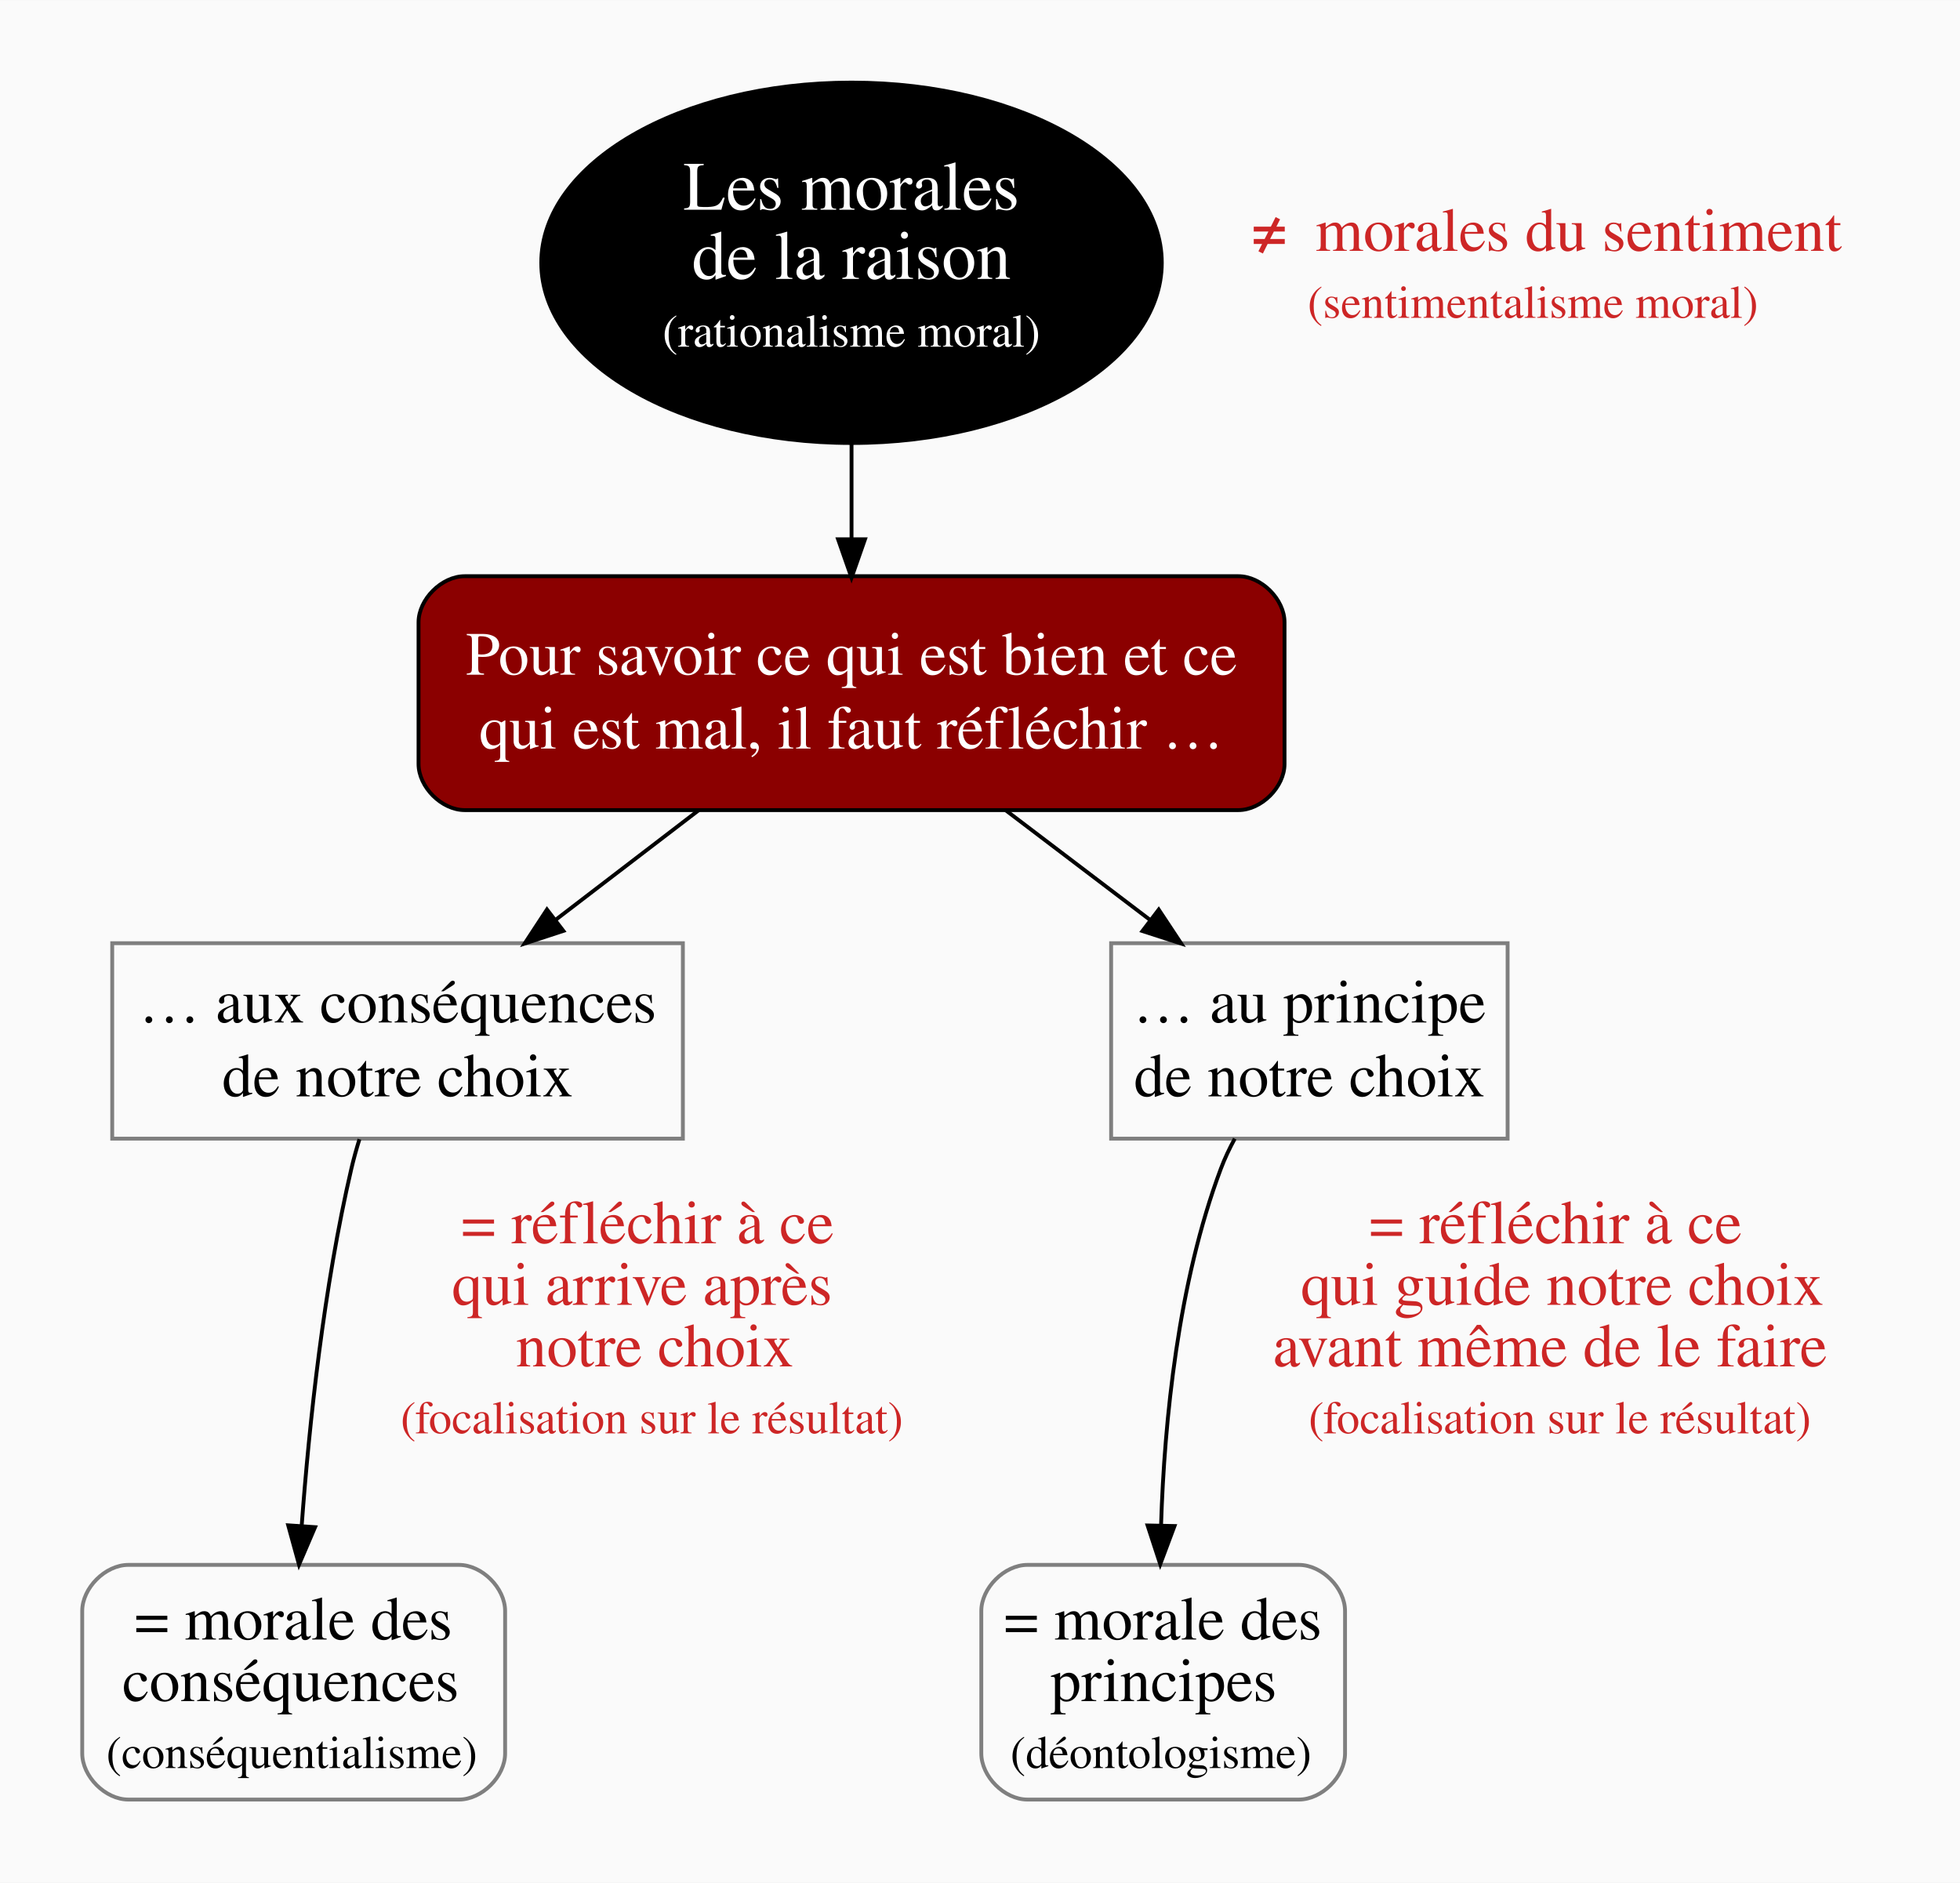
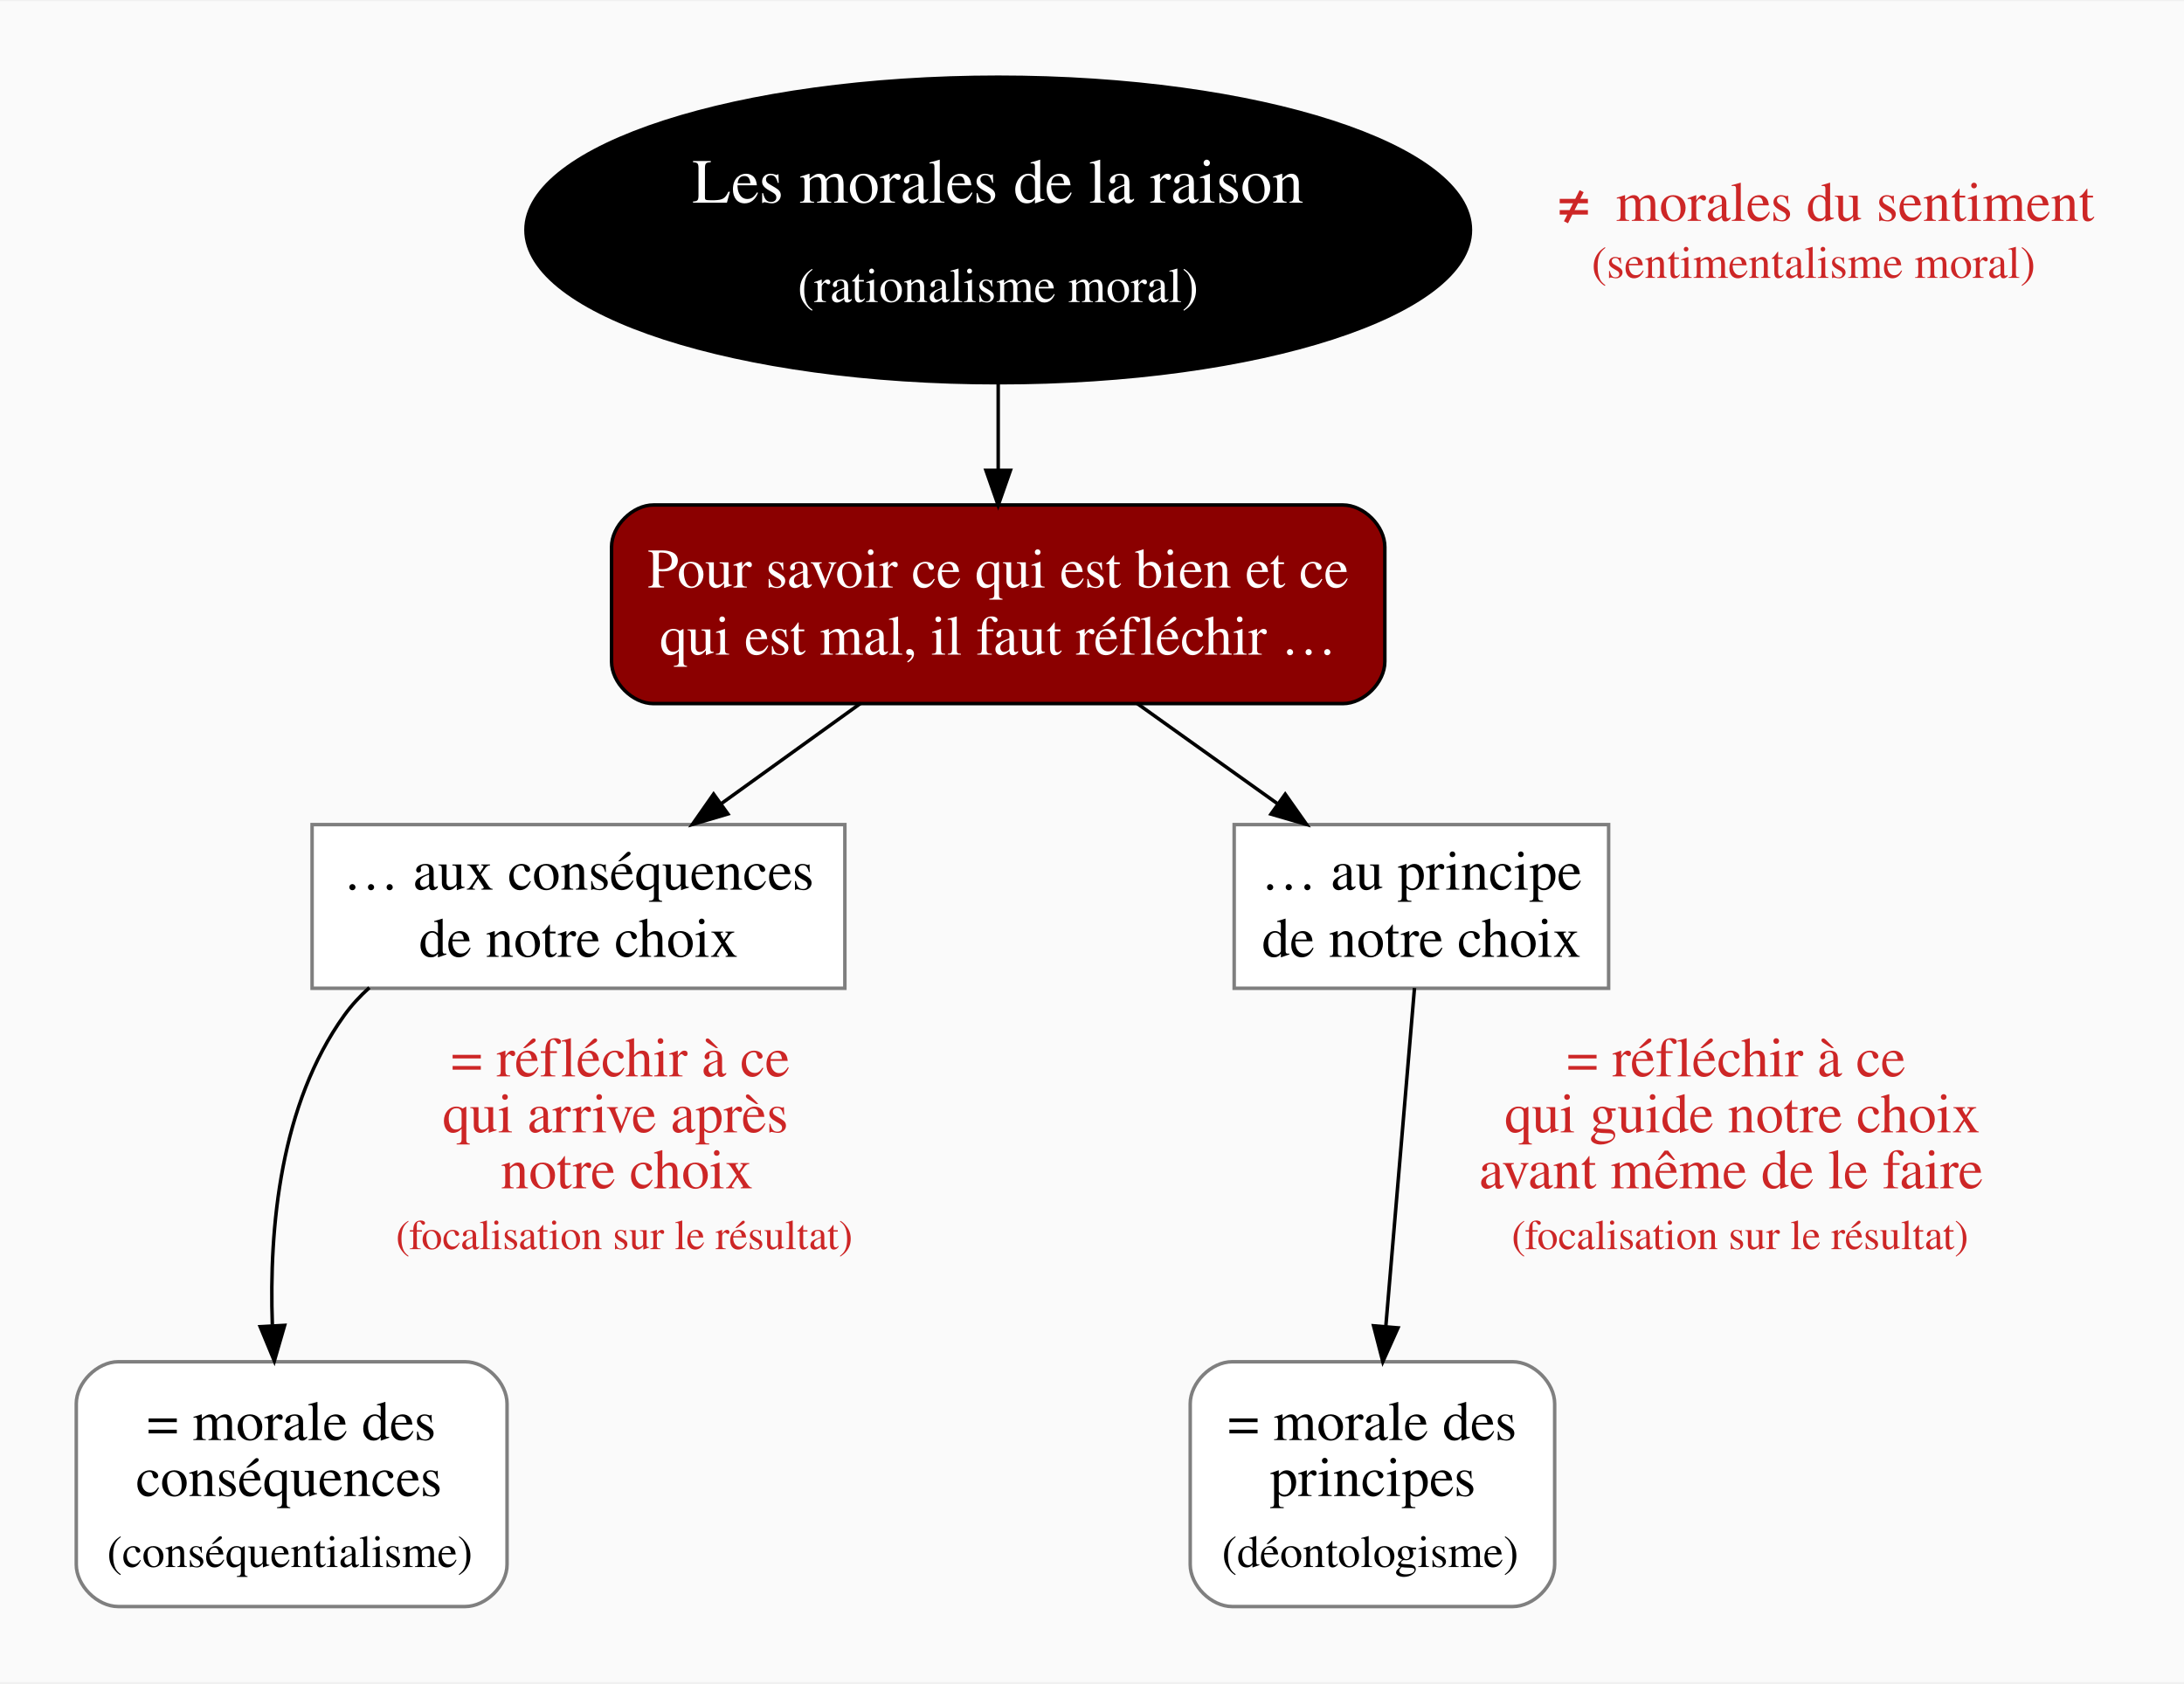
- <svg xmlns="http://www.w3.org/2000/svg" width="509pt" height="489pt" viewBox="0.00 0.00 509.44 489.34">
-   <g id="graph0" class="graph" transform="scale(1 1) rotate(0) translate(21.6 467.7381)">
-     <polygon fill="#fafafa" stroke="transparent" points="-21.6,21.6 -21.6,-467.738 487.844,-467.738 487.844,21.6 -21.6,21.6" />
+ <svg xmlns="http://www.w3.org/2000/svg" width="624pt" height="481pt" viewBox="0.00 0.00 624.42 480.68">
+   <g id="graph0" class="graph" transform="scale(1 1) rotate(0) translate(21.6 459.0812)">
+     <polygon fill="#fafafa" stroke="transparent" points="-21.6,21.6 -21.6,-459.081 602.819,-459.081 602.819,21.6 -21.6,21.6" />
    <g id="node1" class="node">
-       <ellipse fill="#000000" stroke="#000000" cx="199.729" cy="-399.469" rx="80.641" ry="46.839" />
-       <text text-anchor="start" x="155.997" y="-413.269" font-family="Times,serif" font-size="18.00" fill="#ffffff">Les morales</text>
-       <text text-anchor="start" x="158.245" y="-395.269" font-family="Times,serif" font-size="18.00" fill="#ffffff">de la raison</text>
-       <text text-anchor="start" x="150.581" y="-377.669" font-family="Times,serif" font-size="12.00" fill="#ffffff">(rationalisme moral)</text>
-       <text text-anchor="start" x="199.104" y="-371.969" font-family="Times,serif" font-size="5.00" fill="#ffffff"> </text>
+       <ellipse fill="#000000" stroke="#000000" cx="263.79" cy="-393.641" rx="135.018" ry="43.682" />
+       <text text-anchor="start" x="176.324" y="-401.441" font-family="Times,serif" font-size="18.00" fill="#ffffff">Les morales de la raison</text>
+       <text text-anchor="start" x="206.45" y="-373.041" font-family="Times,serif" font-size="14.00" fill="#ffffff">(rationalisme moral)</text>
    </g>
    <g id="node2" class="node">
-       <path fill="#8b0000" stroke="#000000" d="M300.272,-318.001C300.272,-318.001 99.186,-318.001 99.186,-318.001 93.186,-318.001 87.186,-312.001 87.186,-306.001 87.186,-306.001 87.186,-269.199 87.186,-269.199 87.186,-263.199 93.186,-257.199 99.186,-257.199 99.186,-257.199 300.272,-257.199 300.272,-257.199 306.272,-257.199 312.272,-263.199 312.272,-269.199 312.272,-269.199 312.272,-306.001 312.272,-306.001 312.272,-312.001 306.272,-318.001 300.272,-318.001" />
-       <text text-anchor="middle" x="199.729" y="-292.4" font-family="Times,serif" font-size="16.00" fill="#ffffff">Pour savoir ce qui est bien et ce</text>
-       <text text-anchor="middle" x="199.729" y="-273.2" font-family="Times,serif" font-size="16.00" fill="#ffffff">qui est mal, il faut réfléchir …</text>
+       <path fill="#8b0000" stroke="#000000" d="M362.333,-315.001C362.333,-315.001 165.246,-315.001 165.246,-315.001 159.246,-315.001 153.246,-309.001 153.246,-303.001 153.246,-303.001 153.246,-270.199 153.246,-270.199 153.246,-264.199 159.246,-258.199 165.246,-258.199 165.246,-258.199 362.333,-258.199 362.333,-258.199 368.333,-258.199 374.333,-264.199 374.333,-270.199 374.333,-270.199 374.333,-303.001 374.333,-303.001 374.333,-309.001 368.333,-315.001 362.333,-315.001" />
+       <text text-anchor="middle" x="263.79" y="-291.4" font-family="Times,serif" font-size="16.00" fill="#ffffff">Pour savoir ce qui est bien et ce</text>
+       <text text-anchor="middle" x="263.79" y="-272.2" font-family="Times,serif" font-size="16.00" fill="#ffffff">qui est mal, il faut réfléchir …</text>
    </g>
    <g id="edge1" class="edge">
-       <path fill="none" stroke="#000000" d="M199.729,-352.712C199.729,-344.549 199.729,-335.993 199.729,-327.643" />
-       <polygon fill="#000000" stroke="#000000" points="203.229,-327.6 199.729,-317.6 196.229,-327.6 203.229,-327.6" />
+       <path fill="none" stroke="#000000" d="M263.79,-349.794C263.79,-341.605 263.79,-333.103 263.79,-325.09" />
+       <polygon fill="#000000" stroke="#000000" points="267.29,-324.905 263.79,-314.905 260.29,-324.905 267.29,-324.905" />
    </g>
    <g id="node7" class="node">
-       <text text-anchor="start" x="300.299" y="-402.569" font-family="Times,serif" font-size="16.00" fill="#cd2626">≠ morales du sentiment</text>
-       <text text-anchor="start" x="318.246" y="-385.169" font-family="Times,serif" font-size="12.00" fill="#cd2626">(sentimentalisme moral)</text>
+       <path fill="#fafafa" stroke="transparent" d="M569.149,-413.641C569.149,-413.641 424.43,-413.641 424.43,-413.641 418.43,-413.641 412.43,-407.641 412.43,-401.641 412.43,-401.641 412.43,-385.641 412.43,-385.641 412.43,-379.641 418.43,-373.641 424.43,-373.641 424.43,-373.641 569.149,-373.641 569.149,-373.641 575.149,-373.641 581.149,-379.641 581.149,-385.641 581.149,-385.641 581.149,-401.641 581.149,-401.641 581.149,-407.641 575.149,-413.641 569.149,-413.641" />
+       <text text-anchor="start" x="420.36" y="-396.241" font-family="Times,serif" font-size="16.00" fill="#cd2626">≠ morales du sentiment</text>
+       <text text-anchor="start" x="433.434" y="-379.941" font-family="Times,serif" font-size="13.00" fill="#cd2626">(sentimentalisme moral)</text>
    </g>
    <g id="node3" class="node">
-       <polygon fill="none" stroke="#7f7f7f" points="155.891,-222.602 7.567,-222.602 7.567,-171.798 155.891,-171.798 155.891,-222.602" />
-       <text text-anchor="middle" x="81.729" y="-202" font-family="Times,serif" font-size="16.00" fill="#000000">… aux conséquences</text>
-       <text text-anchor="middle" x="81.729" y="-182.8" font-family="Times,serif" font-size="16.00" fill="#000000">de notre choix</text>
+       <polygon fill="#ffffff" stroke="#7f7f7f" points="219.951,-223.602 67.628,-223.602 67.628,-176.798 219.951,-176.798 219.951,-223.602" />
+       <text text-anchor="middle" x="143.79" y="-205" font-family="Times,serif" font-size="16.00" fill="#000000">… aux conséquences</text>
+       <text text-anchor="middle" x="143.79" y="-185.8" font-family="Times,serif" font-size="16.00" fill="#000000">de notre choix</text>
    </g>
    <g id="edge2" class="edge">
-       <path fill="none" stroke="#000000" d="M160.108,-257.247C148.141,-248.078 134.976,-237.992 122.909,-228.748" />
-       <polygon fill="#000000" stroke="#000000" points="124.825,-225.807 114.758,-222.504 120.568,-231.363 124.825,-225.807" />
+       <path fill="none" stroke="#000000" d="M224.497,-258.309C211.713,-249.105 197.499,-238.871 184.606,-229.588" />
+       <polygon fill="#000000" stroke="#000000" points="186.513,-226.648 176.352,-223.645 182.423,-232.329 186.513,-226.648" />
    </g>
    <g id="node4" class="node">
-       <polygon fill="none" stroke="#7f7f7f" points="370.257,-222.602 267.202,-222.602 267.202,-171.798 370.257,-171.798 370.257,-222.602" />
-       <text text-anchor="middle" x="318.729" y="-202" font-family="Times,serif" font-size="16.00" fill="#000000">… au principe</text>
-       <text text-anchor="middle" x="318.729" y="-182.8" font-family="Times,serif" font-size="16.00" fill="#000000">de notre choix</text>
+       <polygon fill="#ffffff" stroke="#7f7f7f" points="438.317,-223.602 331.262,-223.602 331.262,-176.798 438.317,-176.798 438.317,-223.602" />
+       <text text-anchor="middle" x="384.79" y="-205" font-family="Times,serif" font-size="16.00" fill="#000000">… au principe</text>
+       <text text-anchor="middle" x="384.79" y="-185.8" font-family="Times,serif" font-size="16.00" fill="#000000">de notre choix</text>
    </g>
    <g id="edge3" class="edge">
-       <path fill="none" stroke="#000000" d="M239.685,-257.247C251.755,-248.078 265.031,-237.992 277.2,-228.748" />
-       <polygon fill="#000000" stroke="#000000" points="279.574,-231.34 285.42,-222.504 275.34,-225.766 279.574,-231.34" />
+       <path fill="none" stroke="#000000" d="M303.41,-258.309C316.3,-249.105 330.633,-238.871 343.633,-229.588" />
+       <polygon fill="#000000" stroke="#000000" points="345.851,-232.305 351.956,-223.645 341.784,-226.608 345.851,-232.305" />
    </g>
    <g id="node5" class="node">
-       <path fill="none" stroke="#7f7f7f" d="M97.688,-61C97.688,-61 11.77,-61 11.77,-61 5.77,-61 -.23,-55 -.23,-49 -.23,-49 -.23,-12 -.23,-12 -.23,-6 5.77,0 11.77,0 11.77,0 97.688,0 97.688,0 103.688,0 109.688,-6 109.688,-12 109.688,-12 109.688,-49 109.688,-49 109.688,-55 103.688,-61 97.688,-61" />
-       <text text-anchor="start" x="13.343" y="-41.6" font-family="Times,serif" font-size="16.00" fill="#000000">= morale des</text>
-       <text text-anchor="start" x="10.199" y="-25.6" font-family="Times,serif" font-size="16.00" fill="#000000">conséquences</text>
-       <text text-anchor="start" x="6" y="-8.2" font-family="Times,serif" font-size="12.00" fill="#000000">(conséquentialisme)</text>
+       <path fill="#ffffff" stroke="#7f7f7f" d="M111.37,-70C111.37,-70 12.21,-70 12.21,-70 6.21,-70 .209,-64 .209,-58 .209,-58 .209,-12 .209,-12 .209,-6 6.21,0 12.21,0 12.21,0 111.37,0 111.37,0 117.37,0 123.37,-6 123.37,-12 123.37,-12 123.37,-58 123.37,-58 123.37,-64 117.37,-70 111.37,-70" />
+       <text text-anchor="start" x="20.404" y="-47.6" font-family="Times,serif" font-size="16.00" fill="#000000">= morale des</text>
+       <text text-anchor="start" x="17.26" y="-31.6" font-family="Times,serif" font-size="16.00" fill="#000000">conséquences</text>
+       <text text-anchor="start" x="9" y="-11.3" font-family="Times,serif" font-size="13.00" fill="#000000">(conséquentialisme)</text>
    </g>
-     <g id="edge4" class="edge">
-       <path fill="none" stroke="#000000" d="M71.819,-171.643C71.03,-169.084 70.314,-166.507 69.729,-164 62.567,-133.323 58.787,-97.853 56.814,-71.189" />
-       <polygon fill="#000000" stroke="#000000" points="60.295,-70.804 56.12,-61.067 53.312,-71.283 60.295,-70.804" />
+     <g id="edge5" class="edge">
+       <path fill="none" stroke="#000000" d="M84.009,-176.98C81.326,-174.57 78.887,-171.917 76.79,-169 58.617,-143.718 55.279,-108.534 56.266,-80.563" />
+       <polygon fill="#000000" stroke="#000000" points="59.779,-80.409 56.834,-70.232 52.79,-80.024 59.779,-80.409" />
    </g>
    <g id="node8" class="node">
-       <text text-anchor="start" x="98.26" y="-144.6" font-family="Times,serif" font-size="16.00" fill="#cd2626">= réfléchir à ce</text>
-       <text text-anchor="start" x="95.865" y="-128.6" font-family="Times,serif" font-size="16.00" fill="#cd2626">qui arrive après</text>
-       <text text-anchor="start" x="112.517" y="-112.6" font-family="Times,serif" font-size="16.00" fill="#cd2626">notre choix</text>
-       <text text-anchor="start" x="82.509" y="-95.2" font-family="Times,serif" font-size="12.00" fill="#cd2626">(focalisation sur le résultat)</text>
+       <path fill="#fafafa" stroke="transparent" d="M220.231,-169C220.231,-169 95.349,-169 95.349,-169 89.349,-169 83.349,-163 83.349,-157 83.349,-157 83.349,-108 83.349,-108 83.349,-102 89.349,-96 95.349,-96 95.349,-96 220.231,-96 220.231,-96 226.231,-96 232.231,-102 232.231,-108 232.231,-108 232.231,-157 232.231,-157 232.231,-163 226.231,-169 220.231,-169" />
+       <text text-anchor="start" x="107.321" y="-151.6" font-family="Times,serif" font-size="16.00" fill="#cd2626">= réfléchir à ce</text>
+       <text text-anchor="start" x="104.926" y="-135.6" font-family="Times,serif" font-size="16.00" fill="#cd2626">qui arrive après</text>
+       <text text-anchor="start" x="121.578" y="-119.6" font-family="Times,serif" font-size="16.00" fill="#cd2626">notre choix</text>
+       <text text-anchor="start" x="91.57" y="-102.2" font-family="Times,serif" font-size="12.00" fill="#cd2626">(focalisation sur le résultat)</text>
    </g>
    <g id="node6" class="node">
-       <path fill="none" stroke="#7f7f7f" d="M316,-61C316,-61 245.458,-61 245.458,-61 239.458,-61 233.458,-55 233.458,-49 233.458,-49 233.458,-12 233.458,-12 233.458,-6 239.458,0 245.458,0 245.458,0 316,0 316,0 322,0 328,-6 328,-12 328,-12 328,-49 328,-49 328,-55 322,-61 316,-61" />
-       <text text-anchor="start" x="239.343" y="-41.6" font-family="Times,serif" font-size="16.00" fill="#000000">= morale des</text>
-       <text text-anchor="start" x="251.406" y="-25.6" font-family="Times,serif" font-size="16.00" fill="#000000">principes</text>
-       <text text-anchor="start" x="240.991" y="-8.2" font-family="Times,serif" font-size="12.00" fill="#000000">(déontologisme)</text>
+       <path fill="#ffffff" stroke="#7f7f7f" d="M410.889,-70C410.889,-70 330.691,-70 330.691,-70 324.691,-70 318.691,-64 318.691,-58 318.691,-58 318.691,-12 318.691,-12 318.691,-6 324.691,0 330.691,0 330.691,0 410.889,0 410.889,0 416.889,0 422.889,-6 422.889,-12 422.889,-12 422.889,-58 422.889,-58 422.889,-64 416.889,-70 410.889,-70" />
+       <text text-anchor="start" x="329.404" y="-47.6" font-family="Times,serif" font-size="16.00" fill="#000000">= morale des</text>
+       <text text-anchor="start" x="341.467" y="-31.6" font-family="Times,serif" font-size="16.00" fill="#000000">principes</text>
+       <text text-anchor="start" x="327.74" y="-11.3" font-family="Times,serif" font-size="13.00" fill="#000000">(déontologisme)</text>
    </g>
-     <g id="edge5" class="edge">
-       <path fill="none" stroke="#000000" d="M299.342,-171.787C297.953,-169.242 296.714,-166.626 295.729,-164 284.592,-134.312 281.054,-98.505 280.184,-71.452" />
-       <polygon fill="#000000" stroke="#000000" points="283.678,-71.1 279.967,-61.176 276.679,-71.247 283.678,-71.1" />
+     <g id="edge6" class="edge">
+       <path fill="none" stroke="#000000" d="M382.814,-176.881C380.694,-151.87 377.276,-111.533 374.625,-80.25" />
+       <polygon fill="#000000" stroke="#000000" points="378.09,-79.692 373.758,-70.023 371.115,-80.283 378.09,-79.692" />
    </g>
    <g id="node9" class="node">
-       <text text-anchor="start" x="334.26" y="-144.6" font-family="Times,serif" font-size="16.00" fill="#cd2626">= réfléchir à ce</text>
-       <text text-anchor="start" x="316.519" y="-128.6" font-family="Times,serif" font-size="16.00" fill="#cd2626">qui guide notre choix</text>
-       <text text-anchor="start" x="309.214" y="-112.6" font-family="Times,serif" font-size="16.00" fill="#cd2626">avant même de le faire</text>
-       <text text-anchor="start" x="318.509" y="-95.2" font-family="Times,serif" font-size="12.00" fill="#cd2626">(focalisation sur le résultat)</text>
+       <path fill="#fafafa" stroke="transparent" d="M548.32,-169C548.32,-169 405.259,-169 405.259,-169 399.259,-169 393.259,-163 393.259,-157 393.259,-157 393.259,-108 393.259,-108 393.259,-102 399.259,-96 405.259,-96 405.259,-96 548.32,-96 548.32,-96 554.32,-96 560.32,-102 560.32,-108 560.32,-108 560.32,-157 560.32,-157 560.32,-163 554.32,-169 548.32,-169" />
+       <text text-anchor="start" x="426.321" y="-151.6" font-family="Times,serif" font-size="16.00" fill="#cd2626">= réfléchir à ce</text>
+       <text text-anchor="start" x="408.58" y="-135.6" font-family="Times,serif" font-size="16.00" fill="#cd2626">qui guide notre choix</text>
+       <text text-anchor="start" x="401.275" y="-119.6" font-family="Times,serif" font-size="16.00" fill="#cd2626">avant même de le faire</text>
+       <text text-anchor="start" x="410.57" y="-102.2" font-family="Times,serif" font-size="12.00" fill="#cd2626">(focalisation sur le résultat)</text>
    </g>
  </g>
</svg>
